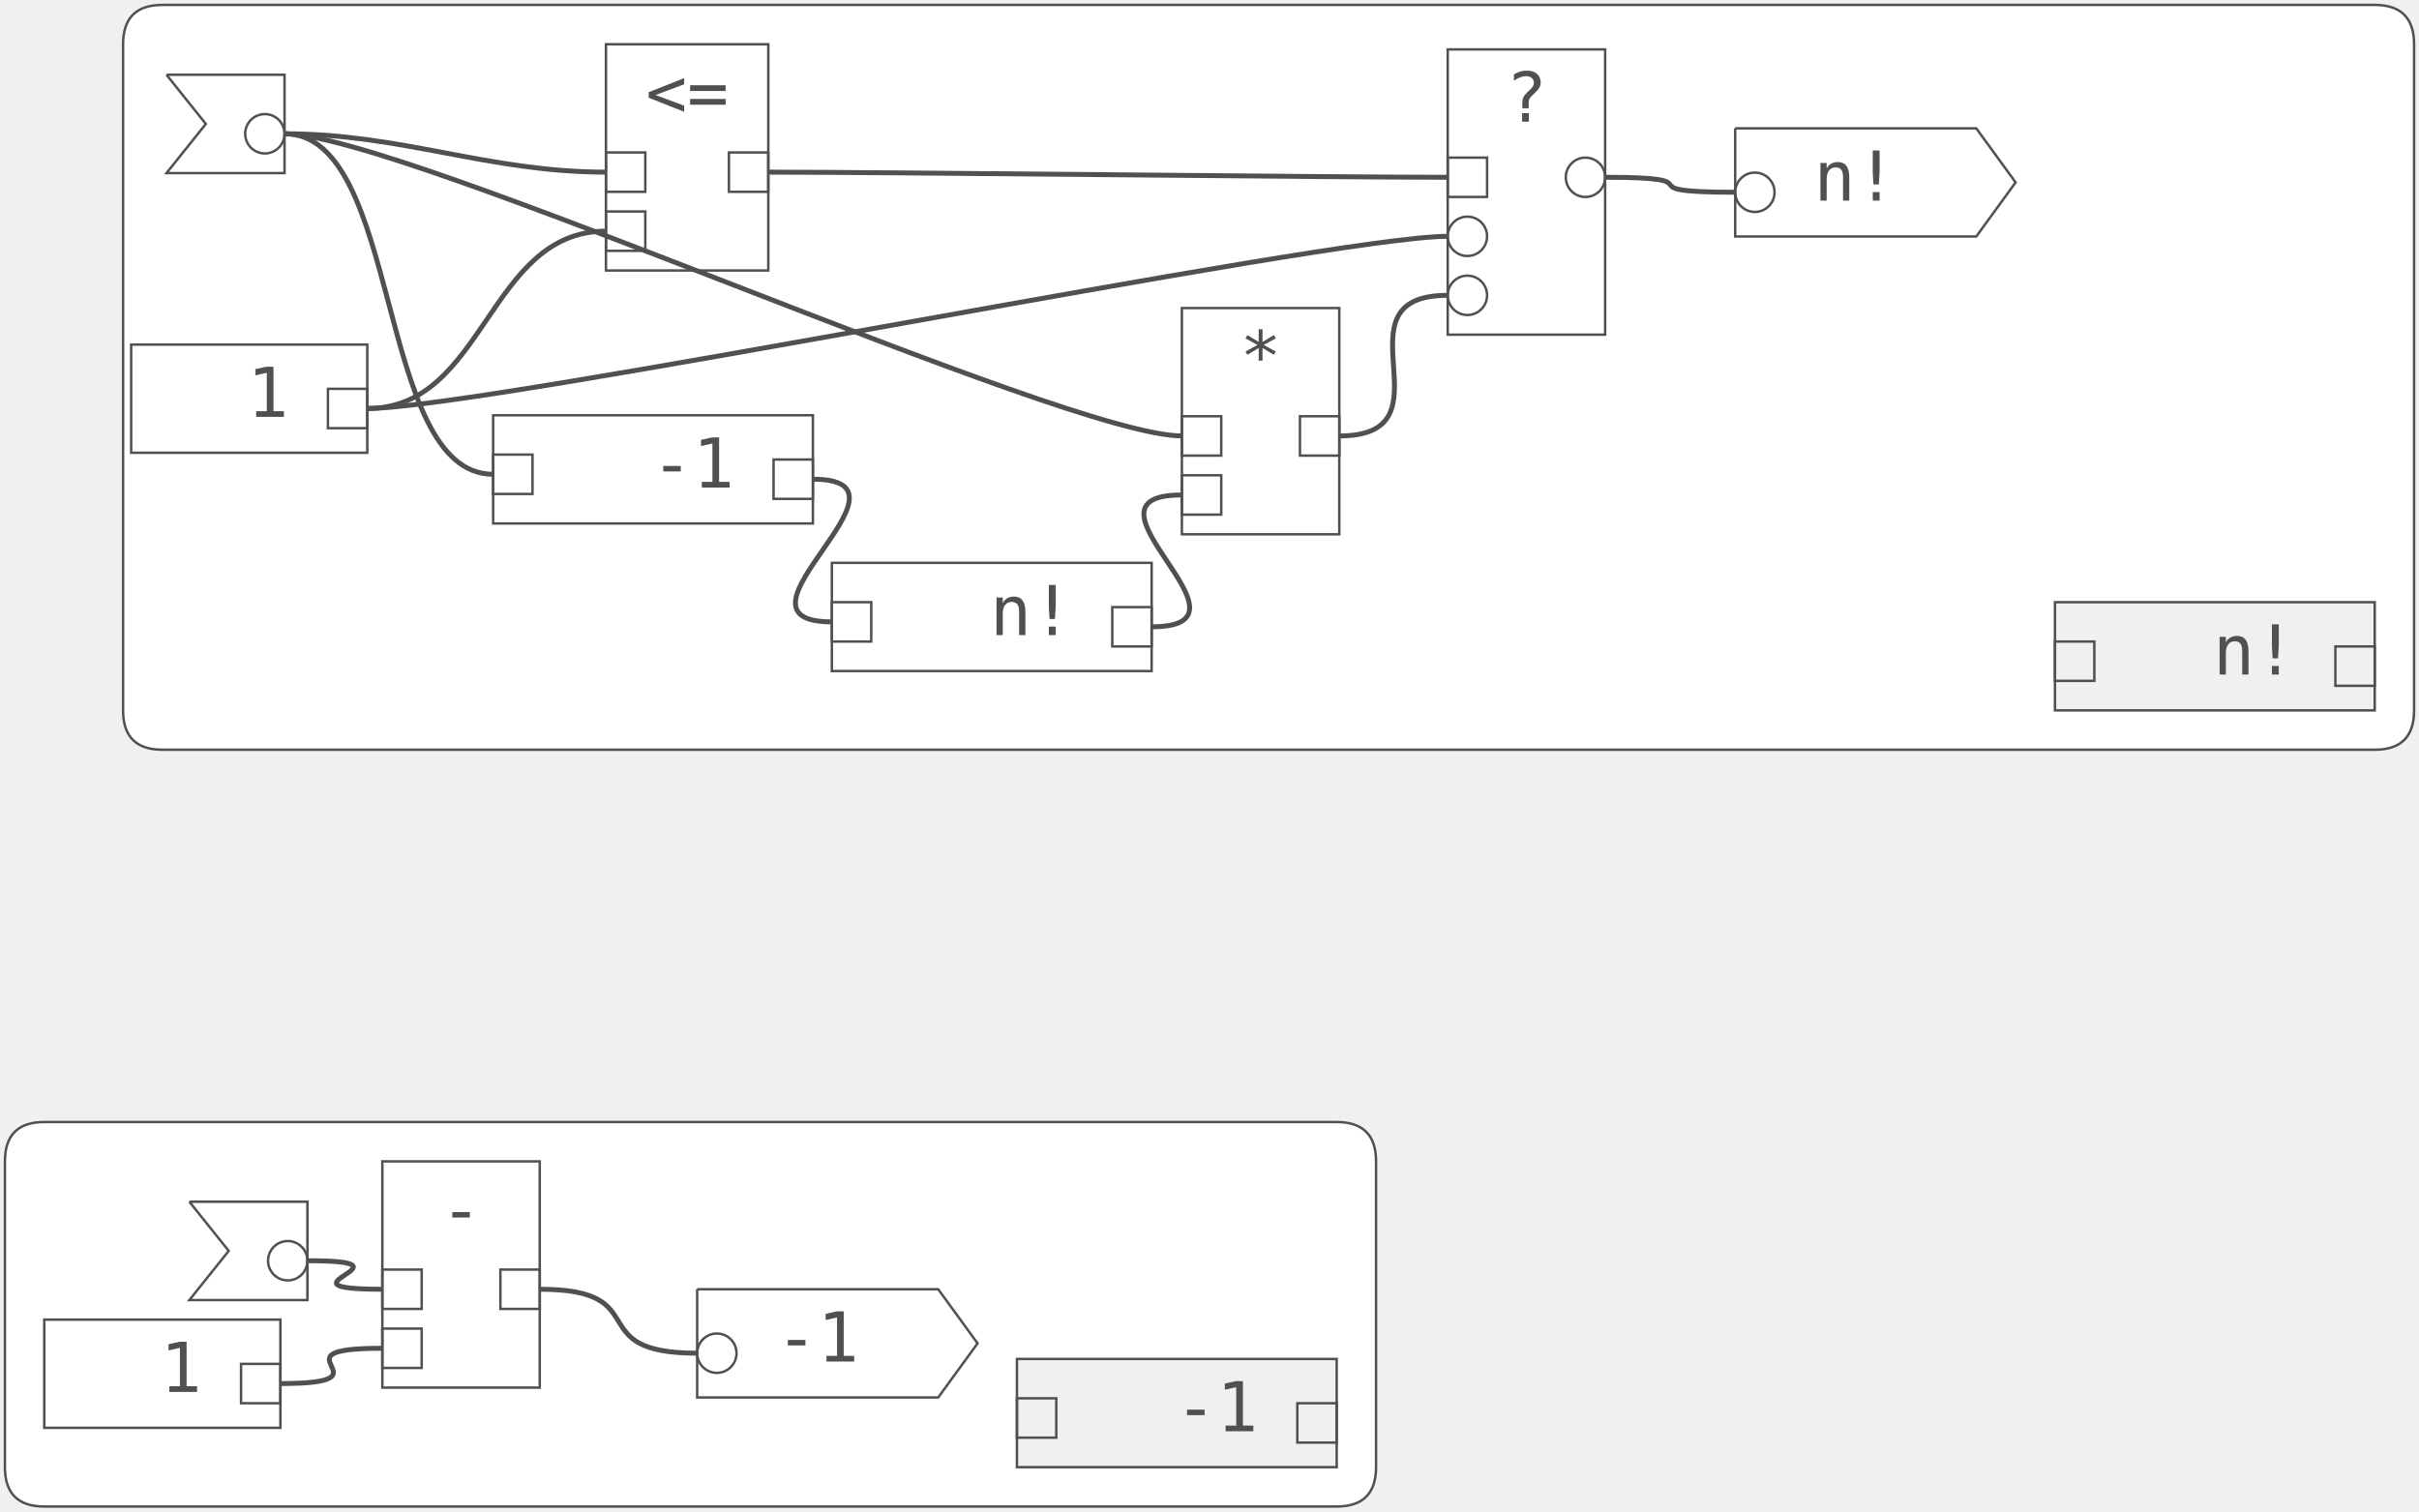
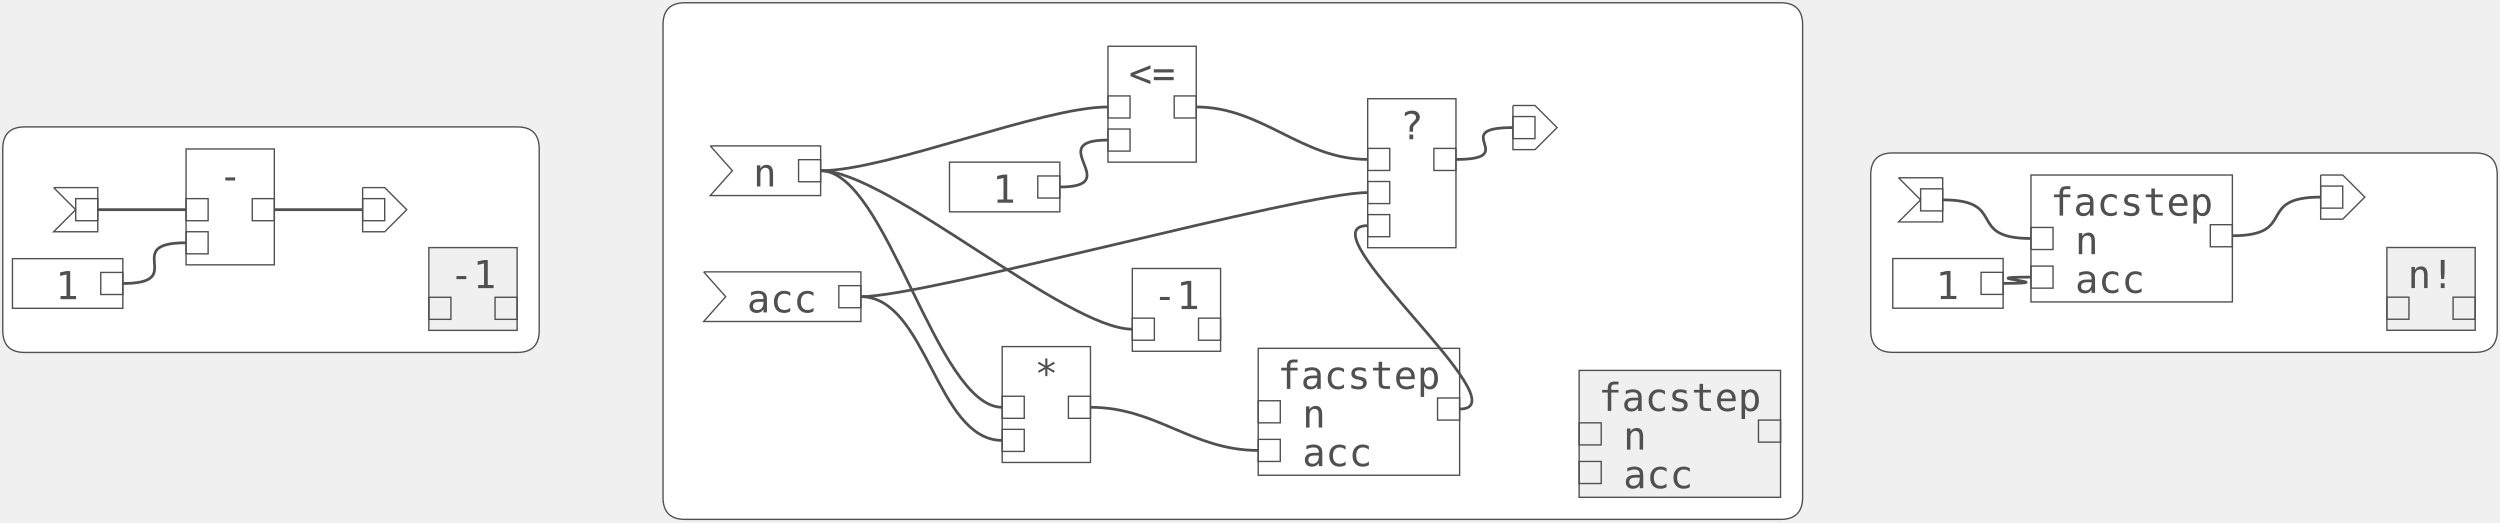
- <svg xmlns="http://www.w3.org/2000/svg" version="1.1" width="491.727" height="307.312">
+ <svg xmlns="http://www.w3.org/2000/svg" version="1.1" width="906.138" height="189.256">
  <defs />
-   <g transform="translate(-326.6641,-69.04297)">
+   <g transform="translate(-164.2656,-178.0188)">
    <g>
-       <path fill="white" stroke="#505050" paint-order="fill stroke markers" d=" M 327.664 305.18 L 327.664 367.355 Q 327.664 375.355 335.664 375.355 L 598.383 375.355 Q 606.383 375.355 606.383 367.355 L 606.383 305.18 Q 606.383 297.18 598.383 297.18 L 335.664 297.18 Q 327.664 297.18 327.664 305.18" stroke-miterlimit="10" stroke-width="0.5" stroke-dasharray="" />
-       <path fill="#F0F0F0" stroke="#505050" paint-order="fill stroke markers" d=" M 533.383 345.355 L 598.383 345.355 L 598.383 367.355 L 533.383 367.355 L 533.383 345.355 Z" stroke-miterlimit="10" stroke-width="0.5" stroke-dasharray="" />
-       <path fill="none" stroke="#505050" paint-order="fill stroke markers" d=" M 533.383 353.355 L 541.383 353.355 L 541.383 361.355 L 533.383 361.355 L 533.383 353.355 Z" stroke-miterlimit="10" stroke-width="0.5" stroke-dasharray="" />
-       <path fill="none" stroke="#505050" paint-order="fill stroke markers" d=" M 590.383 354.355 L 598.383 354.355 L 598.383 362.355 L 590.383 362.355 L 590.383 354.355 Z" stroke-miterlimit="10" stroke-width="0.5" stroke-dasharray="" />
-       <text fill="#505050" stroke="none" font-family="monospace" font-size="14px" font-style="normal" font-weight="normal" text-decoration="normal" x="582.383" y="363.355" text-anchor="end" dominant-baseline="text-after-edge">-1</text>
-       <path fill="white" stroke="#505050" paint-order="fill stroke markers" d=" M 404.383 305.18 L 436.383 305.18 L 436.383 351.18 L 404.383 351.18 L 404.383 305.18 Z" stroke-miterlimit="10" stroke-width="0.5" stroke-dasharray="" />
-       <text fill="#505050" stroke="none" font-family="monospace" font-size="14px" font-style="normal" font-weight="normal" text-decoration="normal" x="420.383" y="323.18" text-anchor="middle" dominant-baseline="text-after-edge">-</text>
-       <path fill="none" stroke="#505050" paint-order="fill stroke markers" d=" M 404.383 327.18 L 412.383 327.18 L 412.383 335.18 L 404.383 335.18 L 404.383 327.18 Z" stroke-miterlimit="10" stroke-width="0.5" stroke-dasharray="" />
-       <path fill="none" stroke="#505050" paint-order="fill stroke markers" d=" M 404.383 339.18 L 412.383 339.18 L 412.383 347.18 L 404.383 347.18 L 404.383 339.18 Z" stroke-miterlimit="10" stroke-width="0.5" stroke-dasharray="" />
-       <path fill="none" stroke="#505050" paint-order="fill stroke markers" d=" M 428.383 327.18 L 436.383 327.18 L 436.383 335.18 L 428.383 335.18 L 428.383 327.18 Z" stroke-miterlimit="10" stroke-width="0.5" stroke-dasharray="" />
-       <path fill="white" stroke="#505050" paint-order="fill stroke markers" d=" M 365.156 313.379 L 389.156 313.379 L 389.156 333.379 L 365.156 333.379 L 373.156 323.379 L 365.156 313.379" stroke-miterlimit="10" stroke-width="0.5" stroke-dasharray="" />
-       <path fill="none" stroke="#505050" paint-order="fill stroke markers" d=" M 389.156 325.379 A 4 4 0 1 0 389.156 325.383" stroke-miterlimit="10" stroke-width="0.5" stroke-dasharray="" />
-       <path fill="white" stroke="#505050" paint-order="fill stroke markers" d=" M 335.664 337.355 L 383.664 337.355 L 383.664 359.355 L 335.664 359.355 L 335.664 337.355 Z" stroke-miterlimit="10" stroke-width="0.5" stroke-dasharray="" />
-       <path fill="none" stroke="#505050" paint-order="fill stroke markers" d=" M 375.664 346.355 L 383.664 346.355 L 383.664 354.355 L 375.664 354.355 L 375.664 346.355 Z" stroke-miterlimit="10" stroke-width="0.5" stroke-dasharray="" />
-       <text fill="#505050" stroke="none" font-family="monospace" font-size="14px" font-style="normal" font-weight="normal" text-decoration="normal" x="367.664" y="355.355" text-anchor="end" dominant-baseline="text-after-edge">1</text>
-       <path fill="white" stroke="#505050" paint-order="fill stroke markers" d=" M 468.383 331.18 L 517.383 331.18 L 525.383 342.18 L 517.383 353.18 L 468.383 353.18 L 468.383 331.18" stroke-miterlimit="10" stroke-width="0.5" stroke-dasharray="" />
-       <path fill="none" stroke="#505050" paint-order="fill stroke markers" d=" M 476.383 344.18 A 4 4 0 1 0 476.383 344.184" stroke-miterlimit="10" stroke-width="0.5" stroke-dasharray="" />
-       <text fill="#505050" stroke="none" font-family="monospace" font-size="14px" font-style="normal" font-weight="normal" text-decoration="normal" x="484.383" y="349.18" text-anchor="start" dominant-baseline="text-after-edge">-1</text>
-       <path fill="white" stroke="#505050" paint-order="fill stroke markers" d=" M 351.684 78.043 L 351.684 213.484 Q 351.684 221.484 359.684 221.484 L 809.391 221.484 Q 817.391 221.484 817.391 213.484 L 817.391 78.043 Q 817.391 70.043 809.391 70.043 L 359.684 70.043 Q 351.684 70.043 351.684 78.043" stroke-miterlimit="10" stroke-width="0.5" stroke-dasharray="" />
-       <path fill="#F0F0F0" stroke="#505050" paint-order="fill stroke markers" d=" M 744.391 191.484 L 809.391 191.484 L 809.391 213.484 L 744.391 213.484 L 744.391 191.484 Z" stroke-miterlimit="10" stroke-width="0.5" stroke-dasharray="" />
-       <path fill="none" stroke="#505050" paint-order="fill stroke markers" d=" M 744.391 199.484 L 752.391 199.484 L 752.391 207.484 L 744.391 207.484 L 744.391 199.484 Z" stroke-miterlimit="10" stroke-width="0.5" stroke-dasharray="" />
-       <path fill="none" stroke="#505050" paint-order="fill stroke markers" d=" M 801.391 200.484 L 809.391 200.484 L 809.391 208.484 L 801.391 208.484 L 801.391 200.484 Z" stroke-miterlimit="10" stroke-width="0.5" stroke-dasharray="" />
-       <text fill="#505050" stroke="none" font-family="monospace" font-size="14px" font-style="normal" font-weight="normal" text-decoration="normal" x="793.391" y="209.484" text-anchor="end" dominant-baseline="text-after-edge">n!</text>
-       <path fill="white" stroke="#505050" paint-order="fill stroke markers" d=" M 566.914 131.68 L 598.914 131.68 L 598.914 177.68 L 566.914 177.68 L 566.914 131.68 Z" stroke-miterlimit="10" stroke-width="0.5" stroke-dasharray="" />
-       <text fill="#505050" stroke="none" font-family="monospace" font-size="14px" font-style="normal" font-weight="normal" text-decoration="normal" x="582.914" y="149.68" text-anchor="middle" dominant-baseline="text-after-edge">*</text>
-       <path fill="none" stroke="#505050" paint-order="fill stroke markers" d=" M 566.914 153.68 L 574.914 153.68 L 574.914 161.68 L 566.914 161.68 L 566.914 153.68 Z" stroke-miterlimit="10" stroke-width="0.5" stroke-dasharray="" />
-       <path fill="none" stroke="#505050" paint-order="fill stroke markers" d=" M 566.914 165.68 L 574.914 165.68 L 574.914 173.68 L 566.914 173.68 L 566.914 165.68 Z" stroke-miterlimit="10" stroke-width="0.5" stroke-dasharray="" />
-       <path fill="none" stroke="#505050" paint-order="fill stroke markers" d=" M 590.914 153.68 L 598.914 153.68 L 598.914 161.68 L 590.914 161.68 L 590.914 153.68 Z" stroke-miterlimit="10" stroke-width="0.5" stroke-dasharray="" />
-       <path fill="white" stroke="#505050" paint-order="fill stroke markers" d=" M 360.504 84.242 L 384.504 84.242 L 384.504 104.242 L 360.504 104.242 L 368.504 94.242 L 360.504 84.242" stroke-miterlimit="10" stroke-width="0.5" stroke-dasharray="" />
-       <path fill="none" stroke="#505050" paint-order="fill stroke markers" d=" M 384.504 96.242 A 4 4 0 1 0 384.504 96.246" stroke-miterlimit="10" stroke-width="0.5" stroke-dasharray="" />
-       <path fill="white" stroke="#505050" paint-order="fill stroke markers" d=" M 449.84 78.043 L 482.84 78.043 L 482.84 124.043 L 449.84 124.043 L 449.84 78.043 Z" stroke-miterlimit="10" stroke-width="0.5" stroke-dasharray="" />
-       <text fill="#505050" stroke="none" font-family="monospace" font-size="14px" font-style="normal" font-weight="normal" text-decoration="normal" x="466.34" y="96.043" text-anchor="middle" dominant-baseline="text-after-edge">&lt;=</text>
-       <path fill="none" stroke="#505050" paint-order="fill stroke markers" d=" M 449.84 100.043 L 457.84 100.043 L 457.84 108.043 L 449.84 108.043 L 449.84 100.043 Z" stroke-miterlimit="10" stroke-width="0.5" stroke-dasharray="" />
-       <path fill="none" stroke="#505050" paint-order="fill stroke markers" d=" M 449.84 112.043 L 457.84 112.043 L 457.84 120.043 L 449.84 120.043 L 449.84 112.043 Z" stroke-miterlimit="10" stroke-width="0.5" stroke-dasharray="" />
-       <path fill="none" stroke="#505050" paint-order="fill stroke markers" d=" M 474.84 100.043 L 482.84 100.043 L 482.84 108.043 L 474.84 108.043 L 474.84 100.043 Z" stroke-miterlimit="10" stroke-width="0.5" stroke-dasharray="" />
-       <path fill="white" stroke="#505050" paint-order="fill stroke markers" d=" M 620.953 79.09 L 652.953 79.09 L 652.953 137.09 L 620.953 137.09 L 620.953 79.09 Z" stroke-miterlimit="10" stroke-width="0.5" stroke-dasharray="" />
-       <text fill="#505050" stroke="none" font-family="monospace" font-size="14px" font-style="normal" font-weight="normal" text-decoration="normal" x="636.953" y="97.09" text-anchor="middle" dominant-baseline="text-after-edge">?</text>
-       <path fill="none" stroke="#505050" paint-order="fill stroke markers" d=" M 620.953 101.09 L 628.953 101.09 L 628.953 109.09 L 620.953 109.09 L 620.953 101.09 Z" stroke-miterlimit="10" stroke-width="0.5" stroke-dasharray="" />
-       <path fill="none" stroke="#505050" paint-order="fill stroke markers" d=" M 628.953 117.09 A 4 4 0 1 0 628.953 117.094" stroke-miterlimit="10" stroke-width="0.5" stroke-dasharray="" />
-       <path fill="none" stroke="#505050" paint-order="fill stroke markers" d=" M 628.953 129.09 A 4 4 0 1 0 628.953 129.094" stroke-miterlimit="10" stroke-width="0.5" stroke-dasharray="" />
-       <path fill="none" stroke="#505050" paint-order="fill stroke markers" d=" M 652.953 105.09 A 4 4 0 1 0 652.953 105.094" stroke-miterlimit="10" stroke-width="0.5" stroke-dasharray="" />
-       <path fill="white" stroke="#505050" paint-order="fill stroke markers" d=" M 353.324 139.102 L 401.324 139.102 L 401.324 161.102 L 353.324 161.102 L 353.324 139.102 Z" stroke-miterlimit="10" stroke-width="0.5" stroke-dasharray="" />
-       <path fill="none" stroke="#505050" paint-order="fill stroke markers" d=" M 393.324 148.102 L 401.324 148.102 L 401.324 156.102 L 393.324 156.102 L 393.324 148.102 Z" stroke-miterlimit="10" stroke-width="0.5" stroke-dasharray="" />
-       <text fill="#505050" stroke="none" font-family="monospace" font-size="14px" font-style="normal" font-weight="normal" text-decoration="normal" x="385.324" y="157.102" text-anchor="end" dominant-baseline="text-after-edge">1</text>
-       <path fill="white" stroke="#505050" paint-order="fill stroke markers" d=" M 426.91 153.477 L 491.91 153.477 L 491.91 175.477 L 426.91 175.477 L 426.91 153.477 Z" stroke-miterlimit="10" stroke-width="0.5" stroke-dasharray="" />
-       <path fill="none" stroke="#505050" paint-order="fill stroke markers" d=" M 426.91 161.477 L 434.91 161.477 L 434.91 169.477 L 426.91 169.477 L 426.91 161.477 Z" stroke-miterlimit="10" stroke-width="0.5" stroke-dasharray="" />
-       <path fill="none" stroke="#505050" paint-order="fill stroke markers" d=" M 483.91 162.477 L 491.91 162.477 L 491.91 170.477 L 483.91 170.477 L 483.91 162.477 Z" stroke-miterlimit="10" stroke-width="0.5" stroke-dasharray="" />
-       <text fill="#505050" stroke="none" font-family="monospace" font-size="14px" font-style="normal" font-weight="normal" text-decoration="normal" x="475.91" y="171.477" text-anchor="end" dominant-baseline="text-after-edge">-1</text>
-       <path fill="white" stroke="#505050" paint-order="fill stroke markers" d=" M 679.391 95.133 L 728.391 95.133 L 736.391 106.133 L 728.391 117.133 L 679.391 117.133 L 679.391 95.133" stroke-miterlimit="10" stroke-width="0.5" stroke-dasharray="" />
-       <path fill="none" stroke="#505050" paint-order="fill stroke markers" d=" M 687.391 108.133 A 4 4 0 1 0 687.391 108.137" stroke-miterlimit="10" stroke-width="0.5" stroke-dasharray="" />
-       <text fill="#505050" stroke="none" font-family="monospace" font-size="14px" font-style="normal" font-weight="normal" text-decoration="normal" x="695.391" y="113.133" text-anchor="start" dominant-baseline="text-after-edge">n!</text>
-       <path fill="white" stroke="#505050" paint-order="fill stroke markers" d=" M 495.766 183.484 L 560.766 183.484 L 560.766 205.484 L 495.766 205.484 L 495.766 183.484 Z" stroke-miterlimit="10" stroke-width="0.5" stroke-dasharray="" />
-       <path fill="none" stroke="#505050" paint-order="fill stroke markers" d=" M 495.766 191.484 L 503.766 191.484 L 503.766 199.484 L 495.766 199.484 L 495.766 191.484 Z" stroke-miterlimit="10" stroke-width="0.5" stroke-dasharray="" />
-       <path fill="none" stroke="#505050" paint-order="fill stroke markers" d=" M 552.766 192.484 L 560.766 192.484 L 560.766 200.484 L 552.766 200.484 L 552.766 192.484 Z" stroke-miterlimit="10" stroke-width="0.5" stroke-dasharray="" />
-       <text fill="#505050" stroke="none" font-family="monospace" font-size="14px" font-style="normal" font-weight="normal" text-decoration="normal" x="544.766" y="201.484" text-anchor="end" dominant-baseline="text-after-edge">n!</text>
-       <path fill="none" stroke="#505050" paint-order="fill stroke markers" d=" M 436.383 331.18 C 460.383 331.18 444.383 344.18 468.383 344.18" stroke-miterlimit="10" stroke-dasharray="" />
-       <path fill="none" stroke="#505050" paint-order="fill stroke markers" d=" M 383.664 350.355 C 407.664 350.355 380.383 343.18 404.383 343.18" stroke-miterlimit="10" stroke-dasharray="" />
-       <path fill="none" stroke="#505050" paint-order="fill stroke markers" d=" M 389.156 325.379 C 413.156 325.379 380.383 331.18 404.383 331.18" stroke-miterlimit="10" stroke-dasharray="" />
-       <path fill="none" stroke="#505050" paint-order="fill stroke markers" d=" M 401.324 152.102 C 425.324 152.102 596.953 117.09 620.953 117.09" stroke-miterlimit="10" stroke-dasharray="" />
-       <path fill="none" stroke="#505050" paint-order="fill stroke markers" d=" M 482.84 104.043 C 506.84 104.043 596.953 105.09 620.953 105.09" stroke-miterlimit="10" stroke-dasharray="" />
-       <path fill="none" stroke="#505050" paint-order="fill stroke markers" d=" M 401.324 152.102 C 425.324 152.102 425.84 116.043 449.84 116.043" stroke-miterlimit="10" stroke-dasharray="" />
-       <path fill="none" stroke="#505050" paint-order="fill stroke markers" d=" M 384.504 96.242 C 408.504 96.242 425.84 104.043 449.84 104.043" stroke-miterlimit="10" stroke-dasharray="" />
-       <path fill="none" stroke="#505050" paint-order="fill stroke markers" d=" M 384.504 96.242 C 408.504 96.242 542.914 157.68 566.914 157.68" stroke-miterlimit="10" stroke-dasharray="" />
-       <path fill="none" stroke="#505050" paint-order="fill stroke markers" d=" M 652.953 105.09 C 676.953 105.09 655.391 108.133 679.391 108.133" stroke-miterlimit="10" stroke-dasharray="" />
-       <path fill="none" stroke="#505050" paint-order="fill stroke markers" d=" M 598.914 157.68 C 622.914 157.68 596.953 129.09 620.953 129.09" stroke-miterlimit="10" stroke-dasharray="" />
-       <path fill="none" stroke="#505050" paint-order="fill stroke markers" d=" M 560.766 196.484 C 584.766 196.484 542.914 169.68 566.914 169.68" stroke-miterlimit="10" stroke-dasharray="" />
-       <path fill="none" stroke="#505050" paint-order="fill stroke markers" d=" M 491.91 166.477 C 515.91 166.477 471.766 195.484 495.766 195.484" stroke-miterlimit="10" stroke-dasharray="" />
-       <path fill="none" stroke="#505050" paint-order="fill stroke markers" d=" M 384.504 96.242 C 408.504 96.242 402.91 165.477 426.91 165.477" stroke-miterlimit="10" stroke-dasharray="" />
+       <path fill="white" stroke="#505050" paint-order="fill stroke markers" d=" M 404.581 187.019 L 404.581 358.275 Q 404.581 366.275 412.581 366.275 L 809.634 366.275 Q 817.634 366.275 817.634 358.275 L 817.634 187.019 Q 817.634 179.019 809.634 179.019 L 412.581 179.019 Q 404.581 179.019 404.581 187.019" stroke-miterlimit="10" stroke-width="0.5" stroke-dasharray="" />
+       <path fill="#F0F0F0" stroke="#505050" paint-order="fill stroke markers" d=" M 736.634 312.275 L 809.634 312.275 L 809.634 358.275 L 736.634 358.275 L 736.634 312.275 Z" stroke-miterlimit="10" stroke-width="0.5" stroke-dasharray="" />
+       <text fill="#505050" stroke="none" font-family="monospace" font-size="14px" font-style="normal" font-weight="normal" text-decoration="normal" x="773.134" y="330.275" text-anchor="middle" dominant-baseline="text-after-edge">facstep</text>
+       <path fill="none" stroke="#505050" paint-order="fill stroke markers" d=" M 736.634 331.275 L 744.634 331.275 L 744.634 339.275 L 736.634 339.275 L 736.634 331.275 Z" stroke-miterlimit="10" stroke-width="0.5" stroke-dasharray="" />
+       <text fill="#505050" stroke="none" font-family="monospace" font-size="14px" font-style="normal" font-weight="normal" text-decoration="normal" x="752.634" y="344.275" text-anchor="start" dominant-baseline="text-after-edge">n</text>
+       <path fill="none" stroke="#505050" paint-order="fill stroke markers" d=" M 736.634 345.275 L 744.634 345.275 L 744.634 353.275 L 736.634 353.275 L 736.634 345.275 Z" stroke-miterlimit="10" stroke-width="0.5" stroke-dasharray="" />
+       <text fill="#505050" stroke="none" font-family="monospace" font-size="14px" font-style="normal" font-weight="normal" text-decoration="normal" x="752.634" y="358.275" text-anchor="start" dominant-baseline="text-after-edge">acc</text>
+       <path fill="none" stroke="#505050" paint-order="fill stroke markers" d=" M 801.634 330.275 L 809.634 330.275 L 809.634 338.275 L 801.634 338.275 L 801.634 330.275 Z" stroke-miterlimit="10" stroke-width="0.5" stroke-dasharray="" />
+       <path fill="white" stroke="#505050" paint-order="fill stroke markers" d=" M 659.988 213.806 L 691.988 213.806 L 691.988 267.806 L 659.988 267.806 L 659.988 213.806 Z" stroke-miterlimit="10" stroke-width="0.5" stroke-dasharray="" />
+       <text fill="#505050" stroke="none" font-family="monospace" font-size="14px" font-style="normal" font-weight="normal" text-decoration="normal" x="675.988" y="231.806" text-anchor="middle" dominant-baseline="text-after-edge">?</text>
+       <path fill="none" stroke="#505050" paint-order="fill stroke markers" d=" M 659.988 231.806 L 667.988 231.806 L 667.988 239.806 L 659.988 239.806 L 659.988 231.806 Z" stroke-miterlimit="10" stroke-width="0.5" stroke-dasharray="" />
+       <path fill="none" stroke="#505050" paint-order="fill stroke markers" d=" M 659.988 243.806 L 667.988 243.806 L 667.988 251.806 L 659.988 251.806 L 659.988 243.806 Z" stroke-miterlimit="10" stroke-width="0.5" stroke-dasharray="" />
+       <path fill="none" stroke="#505050" paint-order="fill stroke markers" d=" M 659.988 255.806 L 667.988 255.806 L 667.988 263.806 L 659.988 263.806 L 659.988 255.806 Z" stroke-miterlimit="10" stroke-width="0.5" stroke-dasharray="" />
+       <path fill="none" stroke="#505050" paint-order="fill stroke markers" d=" M 683.988 231.806 L 691.988 231.806 L 691.988 239.806 L 683.988 239.806 L 683.988 231.806 Z" stroke-miterlimit="10" stroke-width="0.5" stroke-dasharray="" />
+       <path fill="white" stroke="#505050" paint-order="fill stroke markers" d=" M 712.634 216.263 L 720.634 216.263 L 728.634 224.263 L 720.634 232.263 L 712.634 232.263 L 712.634 216.263" stroke-miterlimit="10" stroke-width="0.5" stroke-dasharray="" />
+       <path fill="none" stroke="#505050" paint-order="fill stroke markers" d=" M 712.634 220.263 L 720.634 220.263 L 720.634 228.263 L 712.634 228.263 L 712.634 220.263 Z" stroke-miterlimit="10" stroke-width="0.5" stroke-dasharray="" />
+       <path fill="white" stroke="#505050" paint-order="fill stroke markers" d=" M 527.513 303.641 L 559.513 303.641 L 559.513 345.641 L 527.513 345.641 L 527.513 303.641 Z" stroke-miterlimit="10" stroke-width="0.5" stroke-dasharray="" />
+       <text fill="#505050" stroke="none" font-family="monospace" font-size="14px" font-style="normal" font-weight="normal" text-decoration="normal" x="543.513" y="321.641" text-anchor="middle" dominant-baseline="text-after-edge">*</text>
+       <path fill="none" stroke="#505050" paint-order="fill stroke markers" d=" M 527.513 321.641 L 535.513 321.641 L 535.513 329.641 L 527.513 329.641 L 527.513 321.641 Z" stroke-miterlimit="10" stroke-width="0.5" stroke-dasharray="" />
+       <path fill="none" stroke="#505050" paint-order="fill stroke markers" d=" M 527.513 333.641 L 535.513 333.641 L 535.513 341.641 L 527.513 341.641 L 527.513 333.641 Z" stroke-miterlimit="10" stroke-width="0.5" stroke-dasharray="" />
+       <path fill="none" stroke="#505050" paint-order="fill stroke markers" d=" M 551.513 321.641 L 559.513 321.641 L 559.513 329.641 L 551.513 329.641 L 551.513 321.641 Z" stroke-miterlimit="10" stroke-width="0.5" stroke-dasharray="" />
+       <path fill="white" stroke="#505050" paint-order="fill stroke markers" d=" M 419.303 276.556 L 476.303 276.556 L 476.303 294.556 L 419.303 294.556 L 427.303 285.556 L 419.303 276.556" stroke-miterlimit="10" stroke-width="0.5" stroke-dasharray="" />
+       <path fill="none" stroke="#505050" paint-order="fill stroke markers" d=" M 468.303 281.556 L 476.303 281.556 L 476.303 289.556 L 468.303 289.556 L 468.303 281.556 Z" stroke-miterlimit="10" stroke-width="0.5" stroke-dasharray="" />
+       <text fill="#505050" stroke="none" font-family="monospace" font-size="14px" font-style="normal" font-weight="normal" text-decoration="normal" x="460.303" y="294.556" text-anchor="end" dominant-baseline="text-after-edge">acc</text>
+       <path fill="white" stroke="#505050" paint-order="fill stroke markers" d=" M 421.71 230.894 L 461.71 230.894 L 461.71 248.894 L 421.71 248.894 L 429.71 239.894 L 421.71 230.894" stroke-miterlimit="10" stroke-width="0.5" stroke-dasharray="" />
+       <path fill="none" stroke="#505050" paint-order="fill stroke markers" d=" M 453.71 235.894 L 461.71 235.894 L 461.71 243.894 L 453.71 243.894 L 453.71 235.894 Z" stroke-miterlimit="10" stroke-width="0.5" stroke-dasharray="" />
+       <text fill="#505050" stroke="none" font-family="monospace" font-size="14px" font-style="normal" font-weight="normal" text-decoration="normal" x="445.71" y="248.894" text-anchor="end" dominant-baseline="text-after-edge">n</text>
+       <path fill="white" stroke="#505050" paint-order="fill stroke markers" d=" M 565.856 194.788 L 597.856 194.788 L 597.856 236.788 L 565.856 236.788 L 565.856 194.788 Z" stroke-miterlimit="10" stroke-width="0.5" stroke-dasharray="" />
+       <text fill="#505050" stroke="none" font-family="monospace" font-size="14px" font-style="normal" font-weight="normal" text-decoration="normal" x="581.856" y="212.788" text-anchor="middle" dominant-baseline="text-after-edge">&lt;=</text>
+       <path fill="none" stroke="#505050" paint-order="fill stroke markers" d=" M 565.856 212.788 L 573.856 212.788 L 573.856 220.788 L 565.856 220.788 L 565.856 212.788 Z" stroke-miterlimit="10" stroke-width="0.5" stroke-dasharray="" />
+       <path fill="none" stroke="#505050" paint-order="fill stroke markers" d=" M 565.856 224.788 L 573.856 224.788 L 573.856 232.788 L 565.856 232.788 L 565.856 224.788 Z" stroke-miterlimit="10" stroke-width="0.5" stroke-dasharray="" />
+       <path fill="none" stroke="#505050" paint-order="fill stroke markers" d=" M 589.856 212.788 L 597.856 212.788 L 597.856 220.788 L 589.856 220.788 L 589.856 212.788 Z" stroke-miterlimit="10" stroke-width="0.5" stroke-dasharray="" />
+       <path fill="white" stroke="#505050" paint-order="fill stroke markers" d=" M 508.413 236.797 L 548.413 236.797 L 548.413 254.797 L 508.413 254.797 L 508.413 236.797 Z" stroke-miterlimit="10" stroke-width="0.5" stroke-dasharray="" />
+       <path fill="none" stroke="#505050" paint-order="fill stroke markers" d=" M 540.413 241.797 L 548.413 241.797 L 548.413 249.797 L 540.413 249.797 L 540.413 241.797 Z" stroke-miterlimit="10" stroke-width="0.5" stroke-dasharray="" />
+       <text fill="#505050" stroke="none" font-family="monospace" font-size="14px" font-style="normal" font-weight="normal" text-decoration="normal" x="532.413" y="254.797" text-anchor="end" dominant-baseline="text-after-edge">1</text>
+       <path fill="white" stroke="#505050" paint-order="fill stroke markers" d=" M 620.313 304.275 L 693.313 304.275 L 693.313 350.275 L 620.313 350.275 L 620.313 304.275 Z" stroke-miterlimit="10" stroke-width="0.5" stroke-dasharray="" />
+       <text fill="#505050" stroke="none" font-family="monospace" font-size="14px" font-style="normal" font-weight="normal" text-decoration="normal" x="656.813" y="322.275" text-anchor="middle" dominant-baseline="text-after-edge">facstep</text>
+       <path fill="none" stroke="#505050" paint-order="fill stroke markers" d=" M 620.313 323.275 L 628.313 323.275 L 628.313 331.275 L 620.313 331.275 L 620.313 323.275 Z" stroke-miterlimit="10" stroke-width="0.5" stroke-dasharray="" />
+       <text fill="#505050" stroke="none" font-family="monospace" font-size="14px" font-style="normal" font-weight="normal" text-decoration="normal" x="636.313" y="336.275" text-anchor="start" dominant-baseline="text-after-edge">n</text>
+       <path fill="none" stroke="#505050" paint-order="fill stroke markers" d=" M 620.313 337.275 L 628.313 337.275 L 628.313 345.275 L 620.313 345.275 L 620.313 337.275 Z" stroke-miterlimit="10" stroke-width="0.5" stroke-dasharray="" />
+       <text fill="#505050" stroke="none" font-family="monospace" font-size="14px" font-style="normal" font-weight="normal" text-decoration="normal" x="636.313" y="350.275" text-anchor="start" dominant-baseline="text-after-edge">acc</text>
+       <path fill="none" stroke="#505050" paint-order="fill stroke markers" d=" M 685.313 322.275 L 693.313 322.275 L 693.313 330.275 L 685.313 330.275 L 685.313 322.275 Z" stroke-miterlimit="10" stroke-width="0.5" stroke-dasharray="" />
+       <path fill="white" stroke="#505050" paint-order="fill stroke markers" d=" M 574.672 275.334 L 606.672 275.334 L 606.672 305.334 L 574.672 305.334 L 574.672 275.334 Z" stroke-miterlimit="10" stroke-width="0.5" stroke-dasharray="" />
+       <text fill="#505050" stroke="none" font-family="monospace" font-size="14px" font-style="normal" font-weight="normal" text-decoration="normal" x="590.672" y="293.334" text-anchor="middle" dominant-baseline="text-after-edge">-1</text>
+       <path fill="none" stroke="#505050" paint-order="fill stroke markers" d=" M 574.672 293.334 L 582.672 293.334 L 582.672 301.334 L 574.672 301.334 L 574.672 293.334 Z" stroke-miterlimit="10" stroke-width="0.5" stroke-dasharray="" />
+       <path fill="none" stroke="#505050" paint-order="fill stroke markers" d=" M 598.672 293.334 L 606.672 293.334 L 606.672 301.334 L 598.672 301.334 L 598.672 293.334 Z" stroke-miterlimit="10" stroke-width="0.5" stroke-dasharray="" />
+       <path fill="white" stroke="#505050" paint-order="fill stroke markers" d=" M 165.266 232.016 L 165.266 297.766 Q 165.266 305.766 173.266 305.766 L 351.703 305.766 Q 359.703 305.766 359.703 297.766 L 359.703 232.016 Q 359.703 224.016 351.703 224.016 L 173.266 224.016 Q 165.266 224.016 165.266 232.016" stroke-miterlimit="10" stroke-width="0.5" stroke-dasharray="" />
+       <path fill="#F0F0F0" stroke="#505050" paint-order="fill stroke markers" d=" M 319.703 267.766 L 351.703 267.766 L 351.703 297.766 L 319.703 297.766 L 319.703 267.766 Z" stroke-miterlimit="10" stroke-width="0.5" stroke-dasharray="" />
+       <text fill="#505050" stroke="none" font-family="monospace" font-size="14px" font-style="normal" font-weight="normal" text-decoration="normal" x="335.703" y="285.766" text-anchor="middle" dominant-baseline="text-after-edge">-1</text>
+       <path fill="none" stroke="#505050" paint-order="fill stroke markers" d=" M 319.703 285.766 L 327.703 285.766 L 327.703 293.766 L 319.703 293.766 L 319.703 285.766 Z" stroke-miterlimit="10" stroke-width="0.5" stroke-dasharray="" />
+       <path fill="none" stroke="#505050" paint-order="fill stroke markers" d=" M 343.703 285.766 L 351.703 285.766 L 351.703 293.766 L 343.703 293.766 L 343.703 285.766 Z" stroke-miterlimit="10" stroke-width="0.5" stroke-dasharray="" />
+       <path fill="white" stroke="#505050" paint-order="fill stroke markers" d=" M 231.703 232.016 L 263.703 232.016 L 263.703 274.016 L 231.703 274.016 L 231.703 232.016 Z" stroke-miterlimit="10" stroke-width="0.5" stroke-dasharray="" />
+       <text fill="#505050" stroke="none" font-family="monospace" font-size="14px" font-style="normal" font-weight="normal" text-decoration="normal" x="247.703" y="250.016" text-anchor="middle" dominant-baseline="text-after-edge">-</text>
+       <path fill="none" stroke="#505050" paint-order="fill stroke markers" d=" M 231.703 250.016 L 239.703 250.016 L 239.703 258.016 L 231.703 258.016 L 231.703 250.016 Z" stroke-miterlimit="10" stroke-width="0.5" stroke-dasharray="" />
+       <path fill="none" stroke="#505050" paint-order="fill stroke markers" d=" M 231.703 262.016 L 239.703 262.016 L 239.703 270.016 L 231.703 270.016 L 231.703 262.016 Z" stroke-miterlimit="10" stroke-width="0.5" stroke-dasharray="" />
+       <path fill="none" stroke="#505050" paint-order="fill stroke markers" d=" M 255.703 250.016 L 263.703 250.016 L 263.703 258.016 L 255.703 258.016 L 255.703 250.016 Z" stroke-miterlimit="10" stroke-width="0.5" stroke-dasharray="" />
+       <path fill="white" stroke="#505050" paint-order="fill stroke markers" d=" M 295.703 246.016 L 303.703 246.016 L 311.703 254.016 L 303.703 262.016 L 295.703 262.016 L 295.703 246.016" stroke-miterlimit="10" stroke-width="0.5" stroke-dasharray="" />
+       <path fill="none" stroke="#505050" paint-order="fill stroke markers" d=" M 295.703 250.016 L 303.703 250.016 L 303.703 258.016 L 295.703 258.016 L 295.703 250.016 Z" stroke-miterlimit="10" stroke-width="0.5" stroke-dasharray="" />
+       <path fill="white" stroke="#505050" paint-order="fill stroke markers" d=" M 168.784 271.766 L 208.784 271.766 L 208.784 289.766 L 168.784 289.766 L 168.784 271.766 Z" stroke-miterlimit="10" stroke-width="0.5" stroke-dasharray="" />
+       <path fill="none" stroke="#505050" paint-order="fill stroke markers" d=" M 200.784 276.766 L 208.784 276.766 L 208.784 284.766 L 200.784 284.766 L 200.784 276.766 Z" stroke-miterlimit="10" stroke-width="0.5" stroke-dasharray="" />
+       <text fill="#505050" stroke="none" font-family="monospace" font-size="14px" font-style="normal" font-weight="normal" text-decoration="normal" x="192.784" y="289.766" text-anchor="end" dominant-baseline="text-after-edge">1</text>
+       <path fill="white" stroke="#505050" paint-order="fill stroke markers" d=" M 183.703 246.016 L 199.703 246.016 L 199.703 262.016 L 183.703 262.016 L 191.703 254.016 L 183.703 246.016" stroke-miterlimit="10" stroke-width="0.5" stroke-dasharray="" />
+       <path fill="none" stroke="#505050" paint-order="fill stroke markers" d=" M 191.703 250.016 L 199.703 250.016 L 199.703 258.016 L 191.703 258.016 L 191.703 250.016 Z" stroke-miterlimit="10" stroke-width="0.5" stroke-dasharray="" />
+       <path fill="white" stroke="#505050" paint-order="fill stroke markers" d=" M 842.313 241.459 L 842.313 297.728 Q 842.313 305.728 850.313 305.728 L 1061.403 305.728 Q 1069.403 305.728 1069.403 297.728 L 1069.403 241.459 Q 1069.403 233.459 1061.403 233.459 L 850.313 233.459 Q 842.313 233.459 842.313 241.459" stroke-miterlimit="10" stroke-width="0.5" stroke-dasharray="" />
+       <path fill="#F0F0F0" stroke="#505050" paint-order="fill stroke markers" d=" M 1029.403 267.728 L 1061.403 267.728 L 1061.403 297.728 L 1029.403 297.728 L 1029.403 267.728 Z" stroke-miterlimit="10" stroke-width="0.5" stroke-dasharray="" />
+       <text fill="#505050" stroke="none" font-family="monospace" font-size="14px" font-style="normal" font-weight="normal" text-decoration="normal" x="1045.403" y="285.728" text-anchor="middle" dominant-baseline="text-after-edge">n!</text>
+       <path fill="none" stroke="#505050" paint-order="fill stroke markers" d=" M 1029.403 285.728 L 1037.403 285.728 L 1037.403 293.728 L 1029.403 293.728 L 1029.403 285.728 Z" stroke-miterlimit="10" stroke-width="0.5" stroke-dasharray="" />
+       <path fill="none" stroke="#505050" paint-order="fill stroke markers" d=" M 1053.403 285.728 L 1061.403 285.728 L 1061.403 293.728 L 1053.403 293.728 L 1053.403 285.728 Z" stroke-miterlimit="10" stroke-width="0.5" stroke-dasharray="" />
+       <path fill="white" stroke="#505050" paint-order="fill stroke markers" d=" M 900.403 241.459 L 973.403 241.459 L 973.403 287.459 L 900.403 287.459 L 900.403 241.459 Z" stroke-miterlimit="10" stroke-width="0.5" stroke-dasharray="" />
+       <text fill="#505050" stroke="none" font-family="monospace" font-size="14px" font-style="normal" font-weight="normal" text-decoration="normal" x="936.903" y="259.459" text-anchor="middle" dominant-baseline="text-after-edge">facstep</text>
+       <path fill="none" stroke="#505050" paint-order="fill stroke markers" d=" M 900.403 260.459 L 908.403 260.459 L 908.403 268.459 L 900.403 268.459 L 900.403 260.459 Z" stroke-miterlimit="10" stroke-width="0.5" stroke-dasharray="" />
+       <text fill="#505050" stroke="none" font-family="monospace" font-size="14px" font-style="normal" font-weight="normal" text-decoration="normal" x="916.403" y="273.459" text-anchor="start" dominant-baseline="text-after-edge">n</text>
+       <path fill="none" stroke="#505050" paint-order="fill stroke markers" d=" M 900.403 274.459 L 908.403 274.459 L 908.403 282.459 L 900.403 282.459 L 900.403 274.459 Z" stroke-miterlimit="10" stroke-width="0.5" stroke-dasharray="" />
+       <text fill="#505050" stroke="none" font-family="monospace" font-size="14px" font-style="normal" font-weight="normal" text-decoration="normal" x="916.403" y="287.459" text-anchor="start" dominant-baseline="text-after-edge">acc</text>
+       <path fill="none" stroke="#505050" paint-order="fill stroke markers" d=" M 965.403 259.459 L 973.403 259.459 L 973.403 267.459 L 965.403 267.459 L 965.403 259.459 Z" stroke-miterlimit="10" stroke-width="0.5" stroke-dasharray="" />
+       <path fill="white" stroke="#505050" paint-order="fill stroke markers" d=" M 1005.403 241.459 L 1013.403 241.459 L 1021.403 249.459 L 1013.403 257.459 L 1005.403 257.459 L 1005.403 241.459" stroke-miterlimit="10" stroke-width="0.5" stroke-dasharray="" />
+       <path fill="none" stroke="#505050" paint-order="fill stroke markers" d=" M 1005.403 245.459 L 1013.403 245.459 L 1013.403 253.459 L 1005.403 253.459 L 1005.403 245.459 Z" stroke-miterlimit="10" stroke-width="0.5" stroke-dasharray="" />
+       <path fill="white" stroke="#505050" paint-order="fill stroke markers" d=" M 850.313 271.728 L 890.313 271.728 L 890.313 289.728 L 850.313 289.728 L 850.313 271.728 Z" stroke-miterlimit="10" stroke-width="0.5" stroke-dasharray="" />
+       <path fill="none" stroke="#505050" paint-order="fill stroke markers" d=" M 882.313 276.728 L 890.313 276.728 L 890.313 284.728 L 882.313 284.728 L 882.313 276.728 Z" stroke-miterlimit="10" stroke-width="0.5" stroke-dasharray="" />
+       <text fill="#505050" stroke="none" font-family="monospace" font-size="14px" font-style="normal" font-weight="normal" text-decoration="normal" x="874.313" y="289.728" text-anchor="end" dominant-baseline="text-after-edge">1</text>
+       <path fill="white" stroke="#505050" paint-order="fill stroke markers" d=" M 852.403 242.459 L 868.403 242.459 L 868.403 258.459 L 852.403 258.459 L 860.403 250.459 L 852.403 242.459" stroke-miterlimit="10" stroke-width="0.5" stroke-dasharray="" />
+       <path fill="none" stroke="#505050" paint-order="fill stroke markers" d=" M 860.403 246.459 L 868.403 246.459 L 868.403 254.459 L 860.403 254.459 L 860.403 246.459 Z" stroke-miterlimit="10" stroke-width="0.5" stroke-dasharray="" />
+       <path fill="none" stroke="#505050" paint-order="fill stroke markers" d=" M 548.413 245.797 C 572.413 245.797 541.856 228.788 565.856 228.788" stroke-miterlimit="10" stroke-dasharray="" />
+       <path fill="none" stroke="#505050" paint-order="fill stroke markers" d=" M 461.71 239.894 C 485.71 239.894 541.856 216.788 565.856 216.788" stroke-miterlimit="10" stroke-dasharray="" />
+       <path fill="none" stroke="#505050" paint-order="fill stroke markers" d=" M 476.303 285.556 C 500.303 285.556 503.513 337.641 527.513 337.641" stroke-miterlimit="10" stroke-dasharray="" />
+       <path fill="none" stroke="#505050" paint-order="fill stroke markers" d=" M 461.71 239.894 C 485.71 239.894 503.513 325.641 527.513 325.641" stroke-miterlimit="10" stroke-dasharray="" />
+       <path fill="none" stroke="#505050" paint-order="fill stroke markers" d=" M 691.988 235.806 C 715.988 235.806 688.634 224.263 712.634 224.263" stroke-miterlimit="10" stroke-dasharray="" />
+       <path fill="none" stroke="#505050" paint-order="fill stroke markers" d=" M 559.513 325.641 C 583.513 325.641 596.313 341.275 620.313 341.275" stroke-miterlimit="10" stroke-dasharray="" />
+       <path fill="none" stroke="#505050" paint-order="fill stroke markers" d=" M 476.303 285.556 C 500.303 285.556 635.988 247.806 659.988 247.806" stroke-miterlimit="10" stroke-dasharray="" />
+       <path fill="none" stroke="#505050" paint-order="fill stroke markers" d=" M 597.856 216.788 C 621.856 216.788 635.988 235.806 659.988 235.806" stroke-miterlimit="10" stroke-dasharray="" />
+       <path fill="none" stroke="#505050" paint-order="fill stroke markers" d=" M 461.71 239.894 C 485.71 239.894 550.672 297.334 574.672 297.334" stroke-miterlimit="10" stroke-dasharray="" />
+       <path fill="none" stroke="#505050" paint-order="fill stroke markers" d=" M 693.313 326.275 C 717.313 326.275 635.988 259.806 659.988 259.806" stroke-miterlimit="10" stroke-dasharray="" />
+       <path fill="none" stroke="#505050" paint-order="fill stroke markers" d=" M 263.703 254.016 C 287.703 254.016 271.703 254.016 295.703 254.016" stroke-miterlimit="10" stroke-dasharray="" />
+       <path fill="none" stroke="#505050" paint-order="fill stroke markers" d=" M 208.784 280.766 C 232.784 280.766 207.703 266.016 231.703 266.016" stroke-miterlimit="10" stroke-dasharray="" />
+       <path fill="none" stroke="#505050" paint-order="fill stroke markers" d=" M 199.703 254.016 C 223.703 254.016 207.703 254.016 231.703 254.016" stroke-miterlimit="10" stroke-dasharray="" />
+       <path fill="none" stroke="#505050" paint-order="fill stroke markers" d=" M 973.403 263.459 C 997.403 263.459 981.403 249.459 1005.403 249.459" stroke-miterlimit="10" stroke-dasharray="" />
+       <path fill="none" stroke="#505050" paint-order="fill stroke markers" d=" M 890.313 280.728 C 914.313 280.728 876.403 278.459 900.403 278.459" stroke-miterlimit="10" stroke-dasharray="" />
+       <path fill="none" stroke="#505050" paint-order="fill stroke markers" d=" M 868.403 250.459 C 892.403 250.459 876.403 264.459 900.403 264.459" stroke-miterlimit="10" stroke-dasharray="" />
    </g>
  </g>
</svg>
